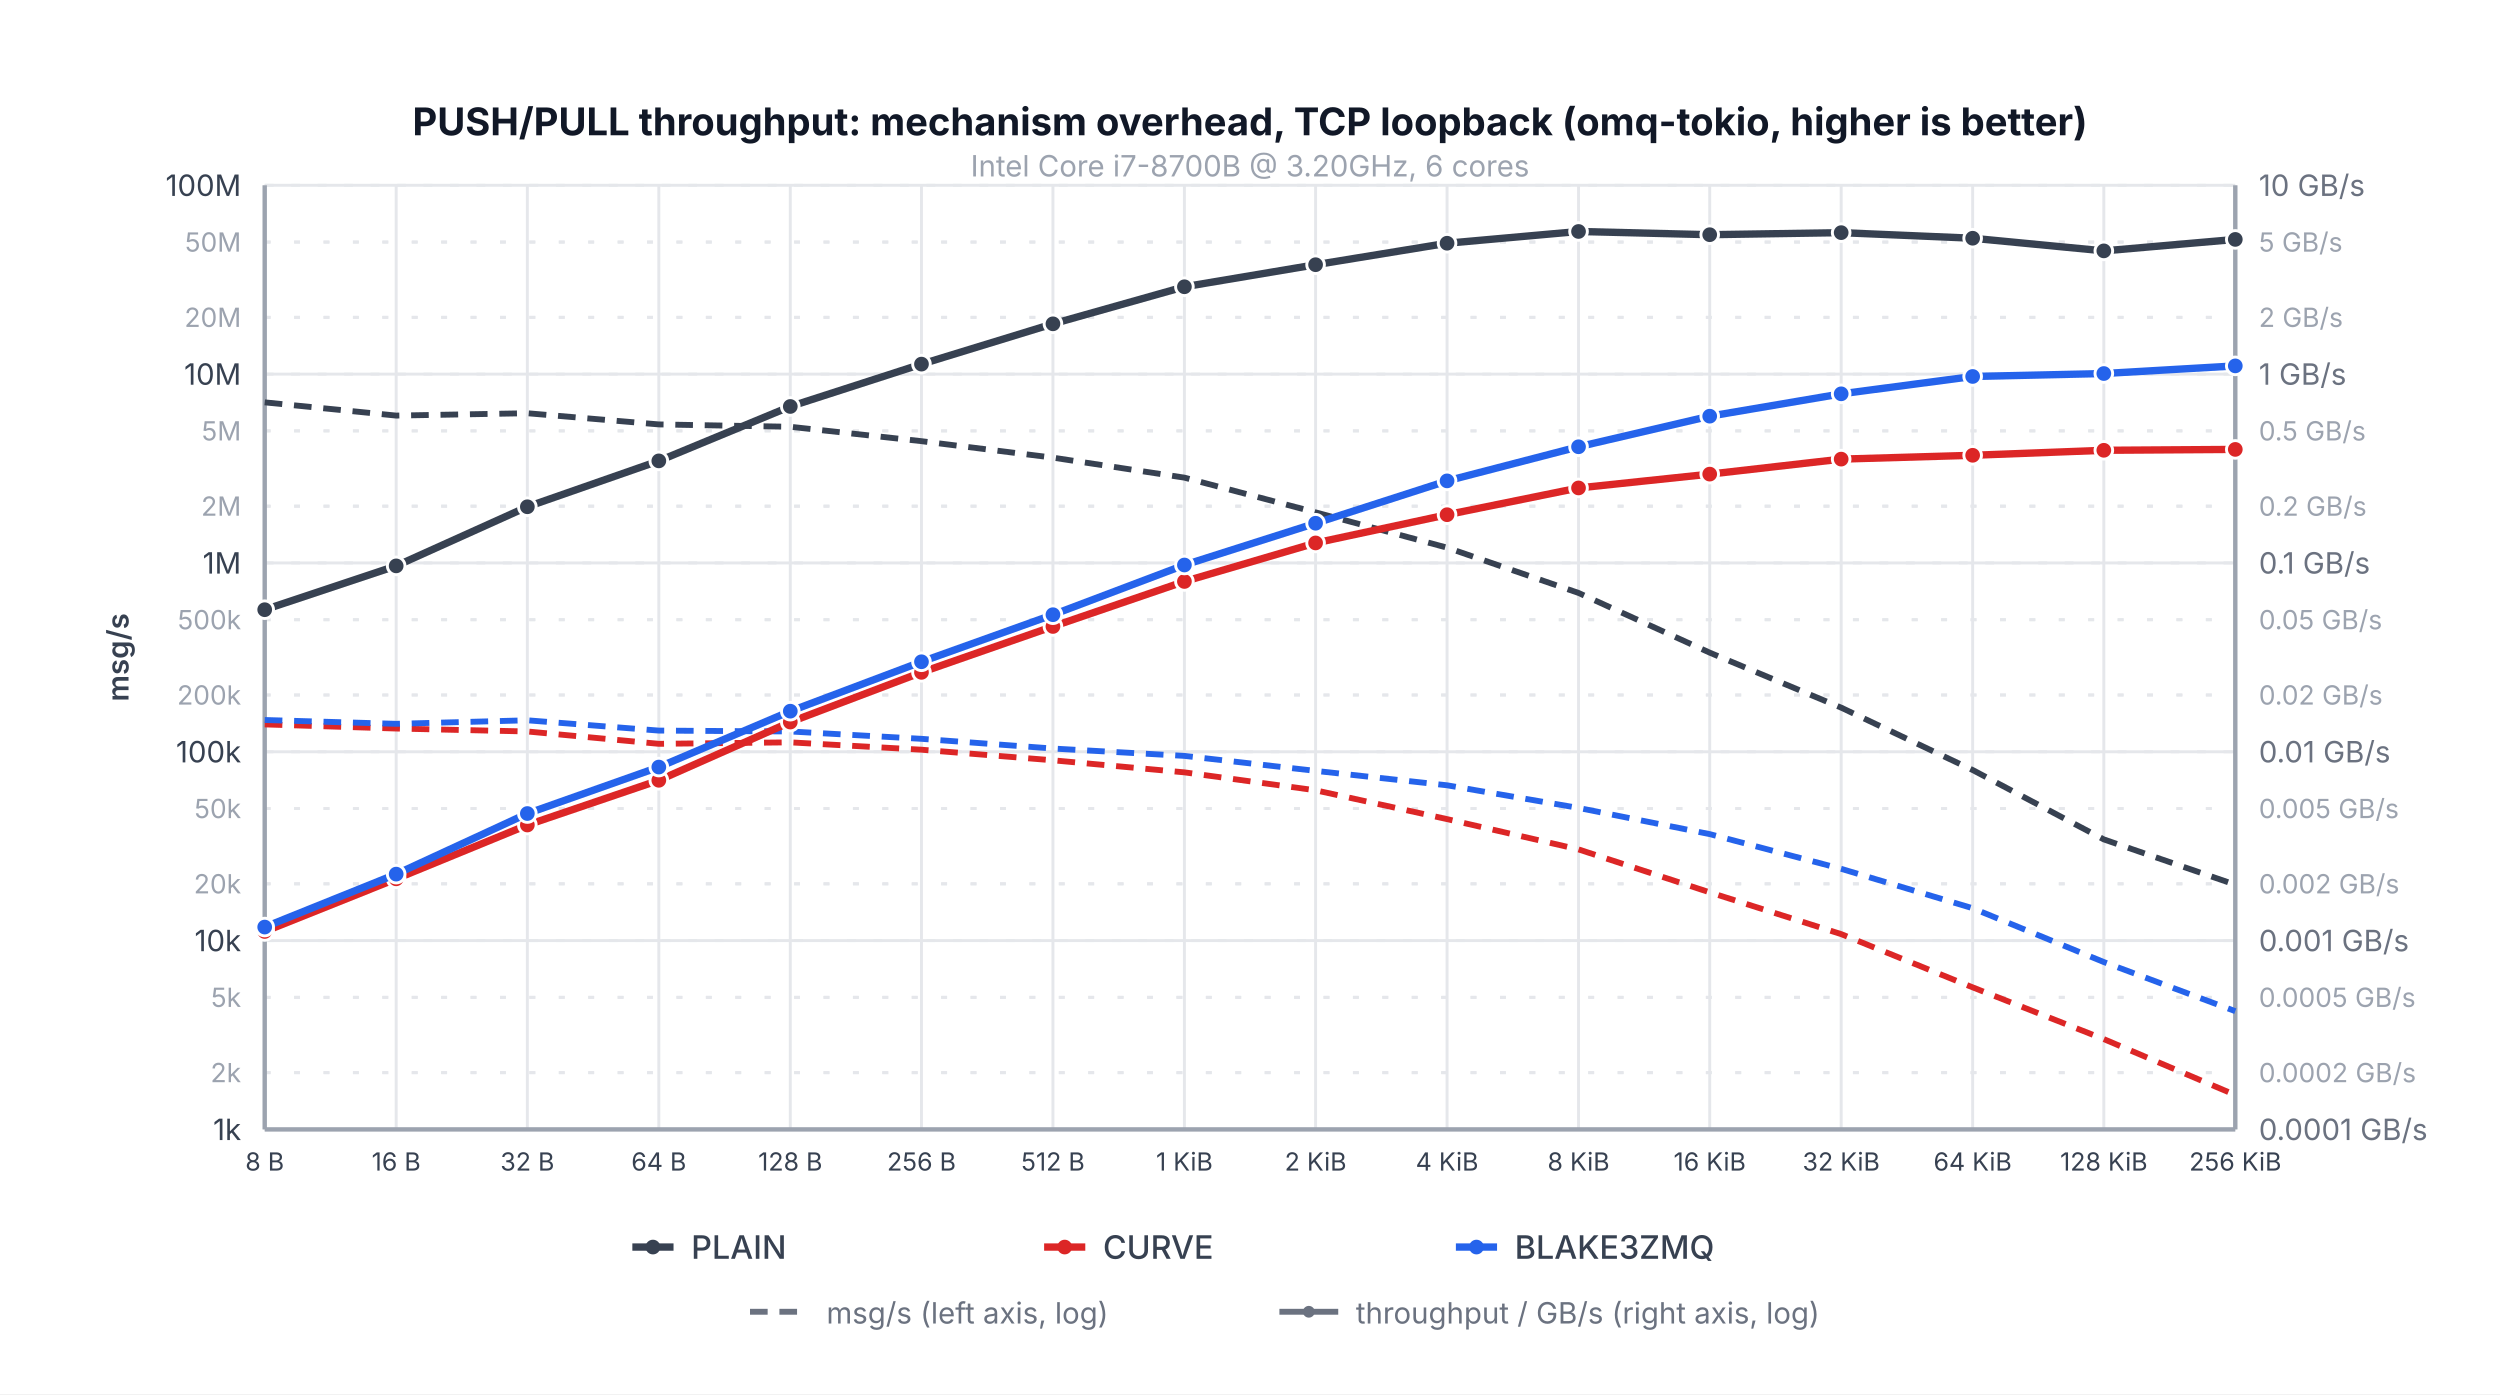
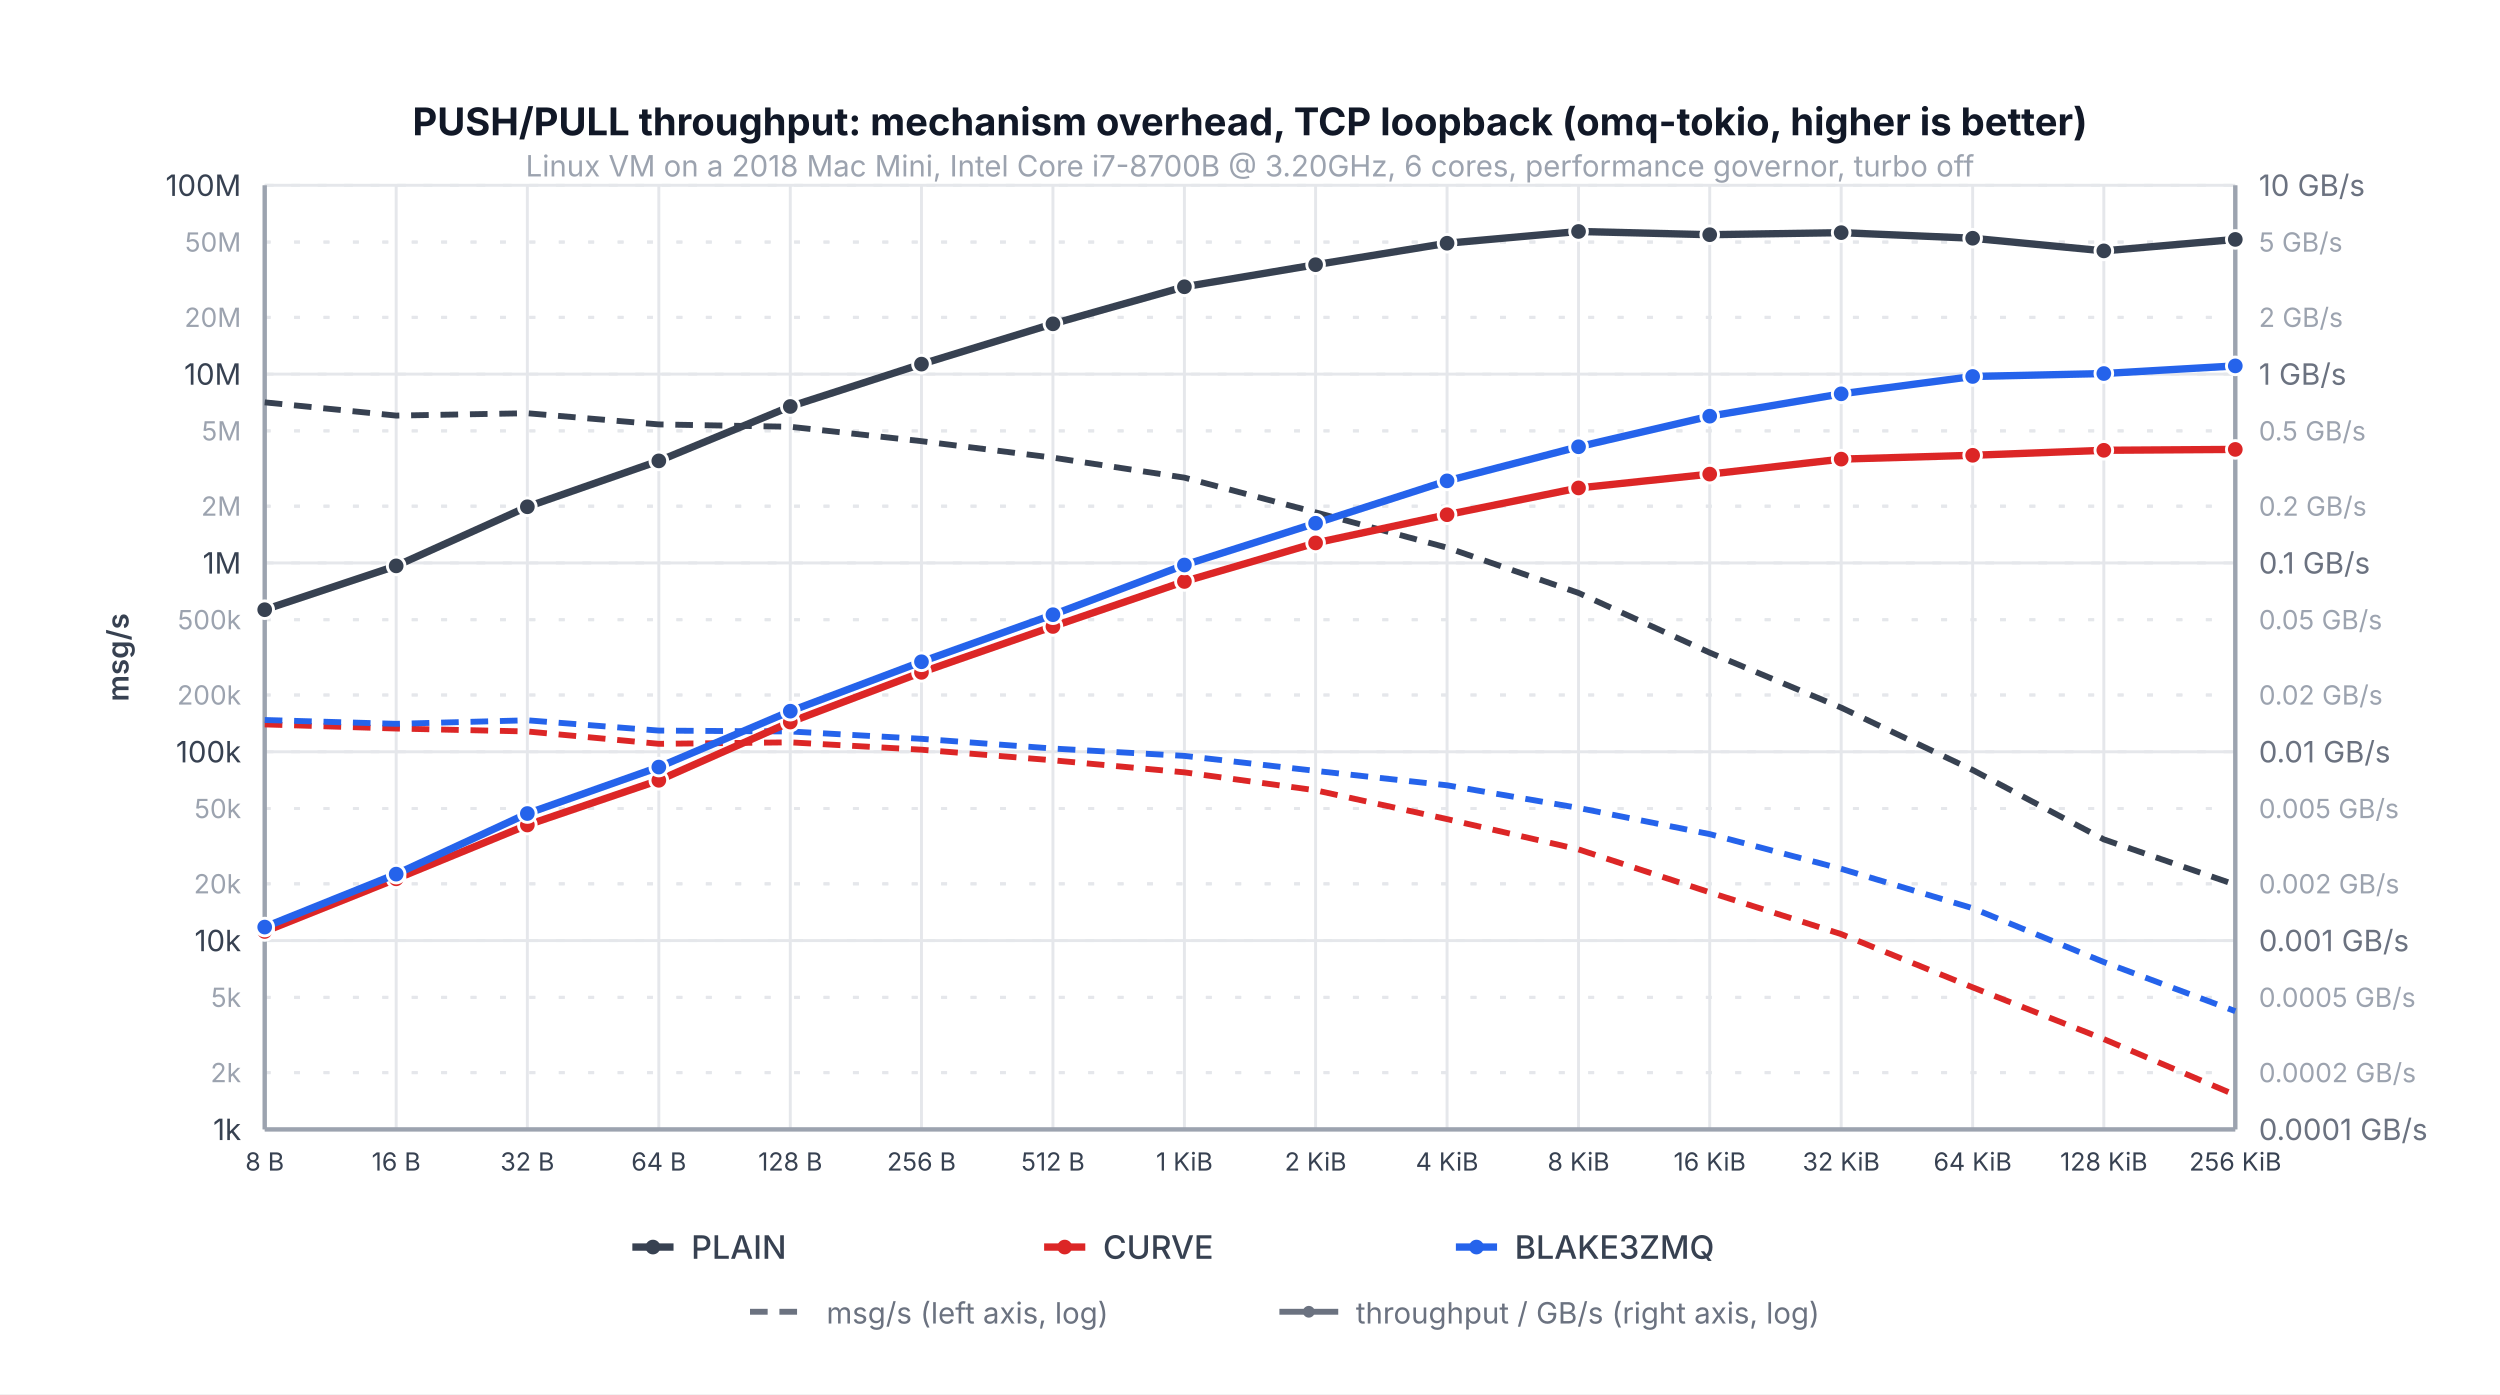
<svg xmlns="http://www.w3.org/2000/svg" viewBox="0 0 850 474" font-family="system-ui, -apple-system, sans-serif">
  <rect width="850" height="474" fill="white" />
  <text x="425.0" y="46.0" text-anchor="middle" fill="#111827" font-size="13" font-weight="700">PUSH/PULL throughput: mechanism overhead, TCP loopback (omq-tokio, higher is better)</text>
-   <text x="425.0" y="60.0" text-anchor="middle" fill="#9ca3af" font-size="10">Intel Core i7-8700B @ 3.20GHz, 6 cores</text>
+   <text x="425.0" y="60.0" text-anchor="middle" fill="#9ca3af" font-size="10">Linux VM on a 2018 Mac Mini, Intel Core i7-8700B @ 3.20GHz, 6 cores, performance governor, turbo off</text>
  <line x1="90" y1="384.0" x2="760" y2="384.0" stroke="#e5e7eb" stroke-width="1" />
  <text x="82" y="384.0" text-anchor="end" dominant-baseline="middle" fill="#374151" font-size="10">1k</text>
  <line x1="90" y1="364.7" x2="760" y2="364.7" stroke="#e5e7eb" stroke-width="1" stroke-dasharray="2,8" />
  <text x="82" y="364.7" text-anchor="end" dominant-baseline="middle" fill="#9ca3af" font-size="9">2k</text>
  <line x1="90" y1="339.1" x2="760" y2="339.1" stroke="#e5e7eb" stroke-width="1" stroke-dasharray="2,8" />
  <text x="82" y="339.1" text-anchor="end" dominant-baseline="middle" fill="#9ca3af" font-size="9">5k</text>
  <line x1="90" y1="319.8" x2="760" y2="319.8" stroke="#e5e7eb" stroke-width="1" />
  <text x="82" y="319.8" text-anchor="end" dominant-baseline="middle" fill="#374151" font-size="10">10k</text>
  <line x1="90" y1="300.5" x2="760" y2="300.5" stroke="#e5e7eb" stroke-width="1" stroke-dasharray="2,8" />
  <text x="82" y="300.5" text-anchor="end" dominant-baseline="middle" fill="#9ca3af" font-size="9">20k</text>
  <line x1="90" y1="274.9" x2="760" y2="274.9" stroke="#e5e7eb" stroke-width="1" stroke-dasharray="2,8" />
  <text x="82" y="274.9" text-anchor="end" dominant-baseline="middle" fill="#9ca3af" font-size="9">50k</text>
  <line x1="90" y1="255.6" x2="760" y2="255.6" stroke="#e5e7eb" stroke-width="1" />
  <text x="82" y="255.6" text-anchor="end" dominant-baseline="middle" fill="#374151" font-size="10">100k</text>
  <line x1="90" y1="236.3" x2="760" y2="236.3" stroke="#e5e7eb" stroke-width="1" stroke-dasharray="2,8" />
  <text x="82" y="236.3" text-anchor="end" dominant-baseline="middle" fill="#9ca3af" font-size="9">200k</text>
  <line x1="90" y1="210.7" x2="760" y2="210.7" stroke="#e5e7eb" stroke-width="1" stroke-dasharray="2,8" />
  <text x="82" y="210.7" text-anchor="end" dominant-baseline="middle" fill="#9ca3af" font-size="9">500k</text>
  <line x1="90" y1="191.4" x2="760" y2="191.4" stroke="#e5e7eb" stroke-width="1" />
  <text x="82" y="191.4" text-anchor="end" dominant-baseline="middle" fill="#374151" font-size="10">1M</text>
  <line x1="90" y1="172.1" x2="760" y2="172.1" stroke="#e5e7eb" stroke-width="1" stroke-dasharray="2,8" />
  <text x="82" y="172.1" text-anchor="end" dominant-baseline="middle" fill="#9ca3af" font-size="9">2M</text>
  <line x1="90" y1="146.5" x2="760" y2="146.5" stroke="#e5e7eb" stroke-width="1" stroke-dasharray="2,8" />
  <text x="82" y="146.5" text-anchor="end" dominant-baseline="middle" fill="#9ca3af" font-size="9">5M</text>
  <line x1="90" y1="127.2" x2="760" y2="127.2" stroke="#e5e7eb" stroke-width="1" />
  <text x="82" y="127.2" text-anchor="end" dominant-baseline="middle" fill="#374151" font-size="10">10M</text>
  <line x1="90" y1="107.9" x2="760" y2="107.9" stroke="#e5e7eb" stroke-width="1" stroke-dasharray="2,8" />
  <text x="82" y="107.9" text-anchor="end" dominant-baseline="middle" fill="#9ca3af" font-size="9">20M</text>
  <line x1="90" y1="82.3" x2="760" y2="82.3" stroke="#e5e7eb" stroke-width="1" stroke-dasharray="2,8" />
  <text x="82" y="82.3" text-anchor="end" dominant-baseline="middle" fill="#9ca3af" font-size="9">50M</text>
  <line x1="90" y1="63.0" x2="760" y2="63.0" stroke="#e5e7eb" stroke-width="1" />
  <text x="82" y="63.0" text-anchor="end" dominant-baseline="middle" fill="#374151" font-size="10">100M</text>
  <line x1="90" y1="384.0" x2="760" y2="384.0" stroke="#e5e7eb" stroke-width="1" stroke-dasharray="3,6" />
  <text x="768" y="384.0" text-anchor="start" dominant-baseline="middle" fill="#6b7280" font-size="10">0.0001 GB/s</text>
  <line x1="90" y1="364.7" x2="760" y2="364.7" stroke="#e5e7eb" stroke-width="1" stroke-dasharray="2,8" />
  <text x="768" y="364.7" text-anchor="start" dominant-baseline="middle" fill="#9ca3af" font-size="9">0.0002 GB/s</text>
  <line x1="90" y1="339.1" x2="760" y2="339.1" stroke="#e5e7eb" stroke-width="1" stroke-dasharray="2,8" />
  <text x="768" y="339.1" text-anchor="start" dominant-baseline="middle" fill="#9ca3af" font-size="9">0.0005 GB/s</text>
  <line x1="90" y1="319.8" x2="760" y2="319.8" stroke="#e5e7eb" stroke-width="1" stroke-dasharray="3,6" />
  <text x="768" y="319.8" text-anchor="start" dominant-baseline="middle" fill="#6b7280" font-size="10">0.001 GB/s</text>
  <line x1="90" y1="300.5" x2="760" y2="300.5" stroke="#e5e7eb" stroke-width="1" stroke-dasharray="2,8" />
  <text x="768" y="300.5" text-anchor="start" dominant-baseline="middle" fill="#9ca3af" font-size="9">0.002 GB/s</text>
  <line x1="90" y1="274.9" x2="760" y2="274.9" stroke="#e5e7eb" stroke-width="1" stroke-dasharray="2,8" />
  <text x="768" y="274.9" text-anchor="start" dominant-baseline="middle" fill="#9ca3af" font-size="9">0.005 GB/s</text>
  <line x1="90" y1="255.6" x2="760" y2="255.6" stroke="#e5e7eb" stroke-width="1" stroke-dasharray="3,6" />
  <text x="768" y="255.6" text-anchor="start" dominant-baseline="middle" fill="#6b7280" font-size="10">0.01 GB/s</text>
  <line x1="90" y1="236.3" x2="760" y2="236.3" stroke="#e5e7eb" stroke-width="1" stroke-dasharray="2,8" />
  <text x="768" y="236.3" text-anchor="start" dominant-baseline="middle" fill="#9ca3af" font-size="9">0.02 GB/s</text>
  <line x1="90" y1="210.7" x2="760" y2="210.7" stroke="#e5e7eb" stroke-width="1" stroke-dasharray="2,8" />
  <text x="768" y="210.7" text-anchor="start" dominant-baseline="middle" fill="#9ca3af" font-size="9">0.05 GB/s</text>
  <line x1="90" y1="191.4" x2="760" y2="191.4" stroke="#e5e7eb" stroke-width="1" stroke-dasharray="3,6" />
  <text x="768" y="191.4" text-anchor="start" dominant-baseline="middle" fill="#6b7280" font-size="10">0.1 GB/s</text>
  <line x1="90" y1="172.1" x2="760" y2="172.1" stroke="#e5e7eb" stroke-width="1" stroke-dasharray="2,8" />
  <text x="768" y="172.1" text-anchor="start" dominant-baseline="middle" fill="#9ca3af" font-size="9">0.2 GB/s</text>
  <line x1="90" y1="146.5" x2="760" y2="146.5" stroke="#e5e7eb" stroke-width="1" stroke-dasharray="2,8" />
  <text x="768" y="146.5" text-anchor="start" dominant-baseline="middle" fill="#9ca3af" font-size="9">0.5 GB/s</text>
  <line x1="90" y1="127.2" x2="760" y2="127.2" stroke="#e5e7eb" stroke-width="1" stroke-dasharray="3,6" />
  <text x="768" y="127.2" text-anchor="start" dominant-baseline="middle" fill="#6b7280" font-size="10">1 GB/s</text>
  <line x1="90" y1="107.9" x2="760" y2="107.9" stroke="#e5e7eb" stroke-width="1" stroke-dasharray="2,8" />
  <text x="768" y="107.9" text-anchor="start" dominant-baseline="middle" fill="#9ca3af" font-size="9">2 GB/s</text>
  <line x1="90" y1="82.3" x2="760" y2="82.3" stroke="#e5e7eb" stroke-width="1" stroke-dasharray="2,8" />
  <text x="768" y="82.3" text-anchor="start" dominant-baseline="middle" fill="#9ca3af" font-size="9">5 GB/s</text>
  <line x1="90" y1="63.0" x2="760" y2="63.0" stroke="#e5e7eb" stroke-width="1" stroke-dasharray="3,6" />
  <text x="768" y="63.0" text-anchor="start" dominant-baseline="middle" fill="#6b7280" font-size="10">10 GB/s</text>
  <line x1="90.0" y1="63" x2="90.0" y2="384" stroke="#e5e7eb" stroke-width="1" />
  <line x1="134.7" y1="63" x2="134.7" y2="384" stroke="#e5e7eb" stroke-width="1" />
  <line x1="179.3" y1="63" x2="179.3" y2="384" stroke="#e5e7eb" stroke-width="1" />
  <line x1="224.0" y1="63" x2="224.0" y2="384" stroke="#e5e7eb" stroke-width="1" />
  <line x1="268.7" y1="63" x2="268.7" y2="384" stroke="#e5e7eb" stroke-width="1" />
  <line x1="313.3" y1="63" x2="313.3" y2="384" stroke="#e5e7eb" stroke-width="1" />
  <line x1="358.0" y1="63" x2="358.0" y2="384" stroke="#e5e7eb" stroke-width="1" />
  <line x1="402.7" y1="63" x2="402.7" y2="384" stroke="#e5e7eb" stroke-width="1" />
  <line x1="447.3" y1="63" x2="447.3" y2="384" stroke="#e5e7eb" stroke-width="1" />
  <line x1="492.0" y1="63" x2="492.0" y2="384" stroke="#e5e7eb" stroke-width="1" />
  <line x1="536.7" y1="63" x2="536.7" y2="384" stroke="#e5e7eb" stroke-width="1" />
  <line x1="581.3" y1="63" x2="581.3" y2="384" stroke="#e5e7eb" stroke-width="1" />
  <line x1="626.0" y1="63" x2="626.0" y2="384" stroke="#e5e7eb" stroke-width="1" />
  <line x1="670.7" y1="63" x2="670.7" y2="384" stroke="#e5e7eb" stroke-width="1" />
  <line x1="715.3" y1="63" x2="715.3" y2="384" stroke="#e5e7eb" stroke-width="1" />
  <line x1="760.0" y1="63" x2="760.0" y2="384" stroke="#e5e7eb" stroke-width="1" />
  <line x1="90" y1="63" x2="90" y2="384" stroke="#9ca3af" stroke-width="1.5" />
  <line x1="760" y1="63" x2="760" y2="384" stroke="#9ca3af" stroke-width="1.5" />
  <line x1="90" y1="384" x2="760" y2="384" stroke="#9ca3af" stroke-width="1.5" />
  <text x="90.0" y="398" text-anchor="middle" fill="#374151" font-size="8.5">8 B</text>
  <text x="134.7" y="398" text-anchor="middle" fill="#374151" font-size="8.5">16 B</text>
  <text x="179.3" y="398" text-anchor="middle" fill="#374151" font-size="8.5">32 B</text>
  <text x="224.0" y="398" text-anchor="middle" fill="#374151" font-size="8.5">64 B</text>
  <text x="268.7" y="398" text-anchor="middle" fill="#374151" font-size="8.5">128 B</text>
  <text x="313.3" y="398" text-anchor="middle" fill="#374151" font-size="8.5">256 B</text>
  <text x="358.0" y="398" text-anchor="middle" fill="#374151" font-size="8.5">512 B</text>
  <text x="402.7" y="398" text-anchor="middle" fill="#374151" font-size="8.5">1 KiB</text>
  <text x="447.3" y="398" text-anchor="middle" fill="#374151" font-size="8.5">2 KiB</text>
  <text x="492.0" y="398" text-anchor="middle" fill="#374151" font-size="8.5">4 KiB</text>
  <text x="536.7" y="398" text-anchor="middle" fill="#374151" font-size="8.5">8 KiB</text>
  <text x="581.3" y="398" text-anchor="middle" fill="#374151" font-size="8.5">16 KiB</text>
  <text x="626.0" y="398" text-anchor="middle" fill="#374151" font-size="8.5">32 KiB</text>
  <text x="670.7" y="398" text-anchor="middle" fill="#374151" font-size="8.5">64 KiB</text>
  <text x="715.3" y="398" text-anchor="middle" fill="#374151" font-size="8.5">128 KiB</text>
  <text x="760.0" y="398" text-anchor="middle" fill="#374151" font-size="8.5">256 KiB</text>
  <text x="40" y="223.5" text-anchor="middle" dominant-baseline="middle" fill="#374151" font-size="10" font-weight="600" transform="rotate(-90,40,223.5)">msg/s</text>
  <polyline points="90.0,136.8 134.7,141.3 179.3,140.5 224.0,144.3 268.7,145.1 313.3,150.0 358.0,155.6 402.7,162.4 447.3,174.2 492.0,186.2 536.7,201.6 581.3,221.9 626.0,240.6 670.7,261.8 715.3,285.4 760.0,300.8" fill="none" stroke="#374151" stroke-width="2" stroke-dasharray="6,4" />
  <polyline points="90.0,246.3 134.7,247.7 179.3,248.7 224.0,252.9 268.7,252.4 313.3,254.9 358.0,258.5 402.7,262.6 447.3,268.7 492.0,278.5 536.7,288.8 581.3,303.4 626.0,317.6 670.7,335.7 715.3,353.3 760.0,372.3" fill="none" stroke="#dc2626" stroke-width="2" stroke-dasharray="6,4" />
  <polyline points="90.0,244.8 134.7,246.1 179.3,244.9 224.0,248.4 268.7,248.7 313.3,251.2 358.0,254.5 402.7,257.0 447.3,262.1 492.0,267.0 536.7,274.7 581.3,283.6 626.0,295.4 670.7,308.8 715.3,327.1 760.0,343.8" fill="none" stroke="#2563eb" stroke-width="2" stroke-dasharray="6,4" />
  <polyline points="90.0,207.3 134.7,192.4 179.3,172.3 224.0,156.7 268.7,138.2 313.3,123.8 358.0,110.1 402.7,97.5 447.3,90.0 492.0,82.7 536.7,78.7 581.3,79.8 626.0,79.1 670.7,81.0 715.3,85.3 760.0,81.4" fill="none" stroke="#374151" stroke-width="2.5" stroke-linecap="round" stroke-linejoin="round" />
  <circle cx="90.0" cy="207.3" r="3" fill="#374151" stroke="white" stroke-width="1" />
  <circle cx="134.7" cy="192.4" r="3" fill="#374151" stroke="white" stroke-width="1" />
  <circle cx="179.3" cy="172.3" r="3" fill="#374151" stroke="white" stroke-width="1" />
  <circle cx="224.0" cy="156.7" r="3" fill="#374151" stroke="white" stroke-width="1" />
  <circle cx="268.7" cy="138.2" r="3" fill="#374151" stroke="white" stroke-width="1" />
  <circle cx="313.3" cy="123.8" r="3" fill="#374151" stroke="white" stroke-width="1" />
  <circle cx="358.0" cy="110.1" r="3" fill="#374151" stroke="white" stroke-width="1" />
  <circle cx="402.7" cy="97.5" r="3" fill="#374151" stroke="white" stroke-width="1" />
  <circle cx="447.3" cy="90.0" r="3" fill="#374151" stroke="white" stroke-width="1" />
  <circle cx="492.0" cy="82.7" r="3" fill="#374151" stroke="white" stroke-width="1" />
  <circle cx="536.7" cy="78.7" r="3" fill="#374151" stroke="white" stroke-width="1" />
  <circle cx="581.3" cy="79.8" r="3" fill="#374151" stroke="white" stroke-width="1" />
  <circle cx="626.0" cy="79.1" r="3" fill="#374151" stroke="white" stroke-width="1" />
  <circle cx="670.7" cy="81.0" r="3" fill="#374151" stroke="white" stroke-width="1" />
  <circle cx="715.3" cy="85.3" r="3" fill="#374151" stroke="white" stroke-width="1" />
  <circle cx="760.0" cy="81.4" r="3" fill="#374151" stroke="white" stroke-width="1" />
  <polyline points="90.0,316.7 134.7,298.8 179.3,280.5 224.0,265.3 268.7,245.5 313.3,228.6 358.0,213.0 402.7,197.7 447.3,184.6 492.0,175.0 536.7,165.9 581.3,161.2 626.0,156.1 670.7,154.8 715.3,153.1 760.0,152.8" fill="none" stroke="#dc2626" stroke-width="2.5" stroke-linecap="round" stroke-linejoin="round" />
  <circle cx="90.0" cy="316.7" r="3" fill="#dc2626" stroke="white" stroke-width="1" />
  <circle cx="134.7" cy="298.8" r="3" fill="#dc2626" stroke="white" stroke-width="1" />
  <circle cx="179.3" cy="280.5" r="3" fill="#dc2626" stroke="white" stroke-width="1" />
  <circle cx="224.0" cy="265.3" r="3" fill="#dc2626" stroke="white" stroke-width="1" />
  <circle cx="268.7" cy="245.5" r="3" fill="#dc2626" stroke="white" stroke-width="1" />
  <circle cx="313.3" cy="228.6" r="3" fill="#dc2626" stroke="white" stroke-width="1" />
  <circle cx="358.0" cy="213.0" r="3" fill="#dc2626" stroke="white" stroke-width="1" />
  <circle cx="402.7" cy="197.7" r="3" fill="#dc2626" stroke="white" stroke-width="1" />
  <circle cx="447.3" cy="184.6" r="3" fill="#dc2626" stroke="white" stroke-width="1" />
  <circle cx="492.0" cy="175.0" r="3" fill="#dc2626" stroke="white" stroke-width="1" />
  <circle cx="536.7" cy="165.9" r="3" fill="#dc2626" stroke="white" stroke-width="1" />
  <circle cx="581.3" cy="161.2" r="3" fill="#dc2626" stroke="white" stroke-width="1" />
  <circle cx="626.0" cy="156.1" r="3" fill="#dc2626" stroke="white" stroke-width="1" />
  <circle cx="670.7" cy="154.8" r="3" fill="#dc2626" stroke="white" stroke-width="1" />
  <circle cx="715.3" cy="153.1" r="3" fill="#dc2626" stroke="white" stroke-width="1" />
  <circle cx="760.0" cy="152.8" r="3" fill="#dc2626" stroke="white" stroke-width="1" />
  <polyline points="90.0,315.2 134.7,297.2 179.3,276.6 224.0,260.8 268.7,241.8 313.3,225.0 358.0,209.0 402.7,192.1 447.3,177.9 492.0,163.5 536.7,151.9 581.3,141.5 626.0,133.9 670.7,128.0 715.3,127.0 760.0,124.4" fill="none" stroke="#2563eb" stroke-width="2.5" stroke-linecap="round" stroke-linejoin="round" />
  <circle cx="90.0" cy="315.2" r="3" fill="#2563eb" stroke="white" stroke-width="1" />
  <circle cx="134.7" cy="297.2" r="3" fill="#2563eb" stroke="white" stroke-width="1" />
  <circle cx="179.3" cy="276.6" r="3" fill="#2563eb" stroke="white" stroke-width="1" />
  <circle cx="224.0" cy="260.8" r="3" fill="#2563eb" stroke="white" stroke-width="1" />
  <circle cx="268.7" cy="241.8" r="3" fill="#2563eb" stroke="white" stroke-width="1" />
  <circle cx="313.3" cy="225.0" r="3" fill="#2563eb" stroke="white" stroke-width="1" />
  <circle cx="358.0" cy="209.0" r="3" fill="#2563eb" stroke="white" stroke-width="1" />
  <circle cx="402.7" cy="192.1" r="3" fill="#2563eb" stroke="white" stroke-width="1" />
  <circle cx="447.3" cy="177.9" r="3" fill="#2563eb" stroke="white" stroke-width="1" />
  <circle cx="492.0" cy="163.5" r="3" fill="#2563eb" stroke="white" stroke-width="1" />
  <circle cx="536.7" cy="151.9" r="3" fill="#2563eb" stroke="white" stroke-width="1" />
  <circle cx="581.3" cy="141.5" r="3" fill="#2563eb" stroke="white" stroke-width="1" />
  <circle cx="626.0" cy="133.9" r="3" fill="#2563eb" stroke="white" stroke-width="1" />
  <circle cx="670.7" cy="128.0" r="3" fill="#2563eb" stroke="white" stroke-width="1" />
  <circle cx="715.3" cy="127.0" r="3" fill="#2563eb" stroke="white" stroke-width="1" />
  <circle cx="760.0" cy="124.4" r="3" fill="#2563eb" stroke="white" stroke-width="1" />
  <line x1="215" y1="424" x2="229" y2="424" stroke="#374151" stroke-width="2.5" />
  <circle cx="222" cy="424" r="2.5" fill="#374151" />
  <text x="235" y="428" fill="#374151" font-size="11" font-weight="500">PLAIN</text>
  <line x1="355" y1="424" x2="369" y2="424" stroke="#dc2626" stroke-width="2.5" />
  <circle cx="362" cy="424" r="2.5" fill="#dc2626" />
  <text x="375" y="428" fill="#374151" font-size="11" font-weight="500">CURVE</text>
  <line x1="495" y1="424" x2="509" y2="424" stroke="#2563eb" stroke-width="2.5" />
  <circle cx="502" cy="424" r="2.5" fill="#2563eb" />
  <text x="515" y="428" fill="#374151" font-size="11" font-weight="500">BLAKE3ZMQ</text>
  <line x1="255" y1="446" x2="275" y2="446" stroke="#6b7280" stroke-width="2" stroke-dasharray="6,4" />
  <text x="281" y="450" fill="#6b7280" font-size="10">msg/s (left axis, log)</text>
  <line x1="435" y1="446" x2="455" y2="446" stroke="#6b7280" stroke-width="2" />
  <circle cx="445" cy="446" r="2" fill="#6b7280" />
  <text x="461" y="450" fill="#6b7280" font-size="10">throughput / GB/s (right axis, log)</text>
</svg>
